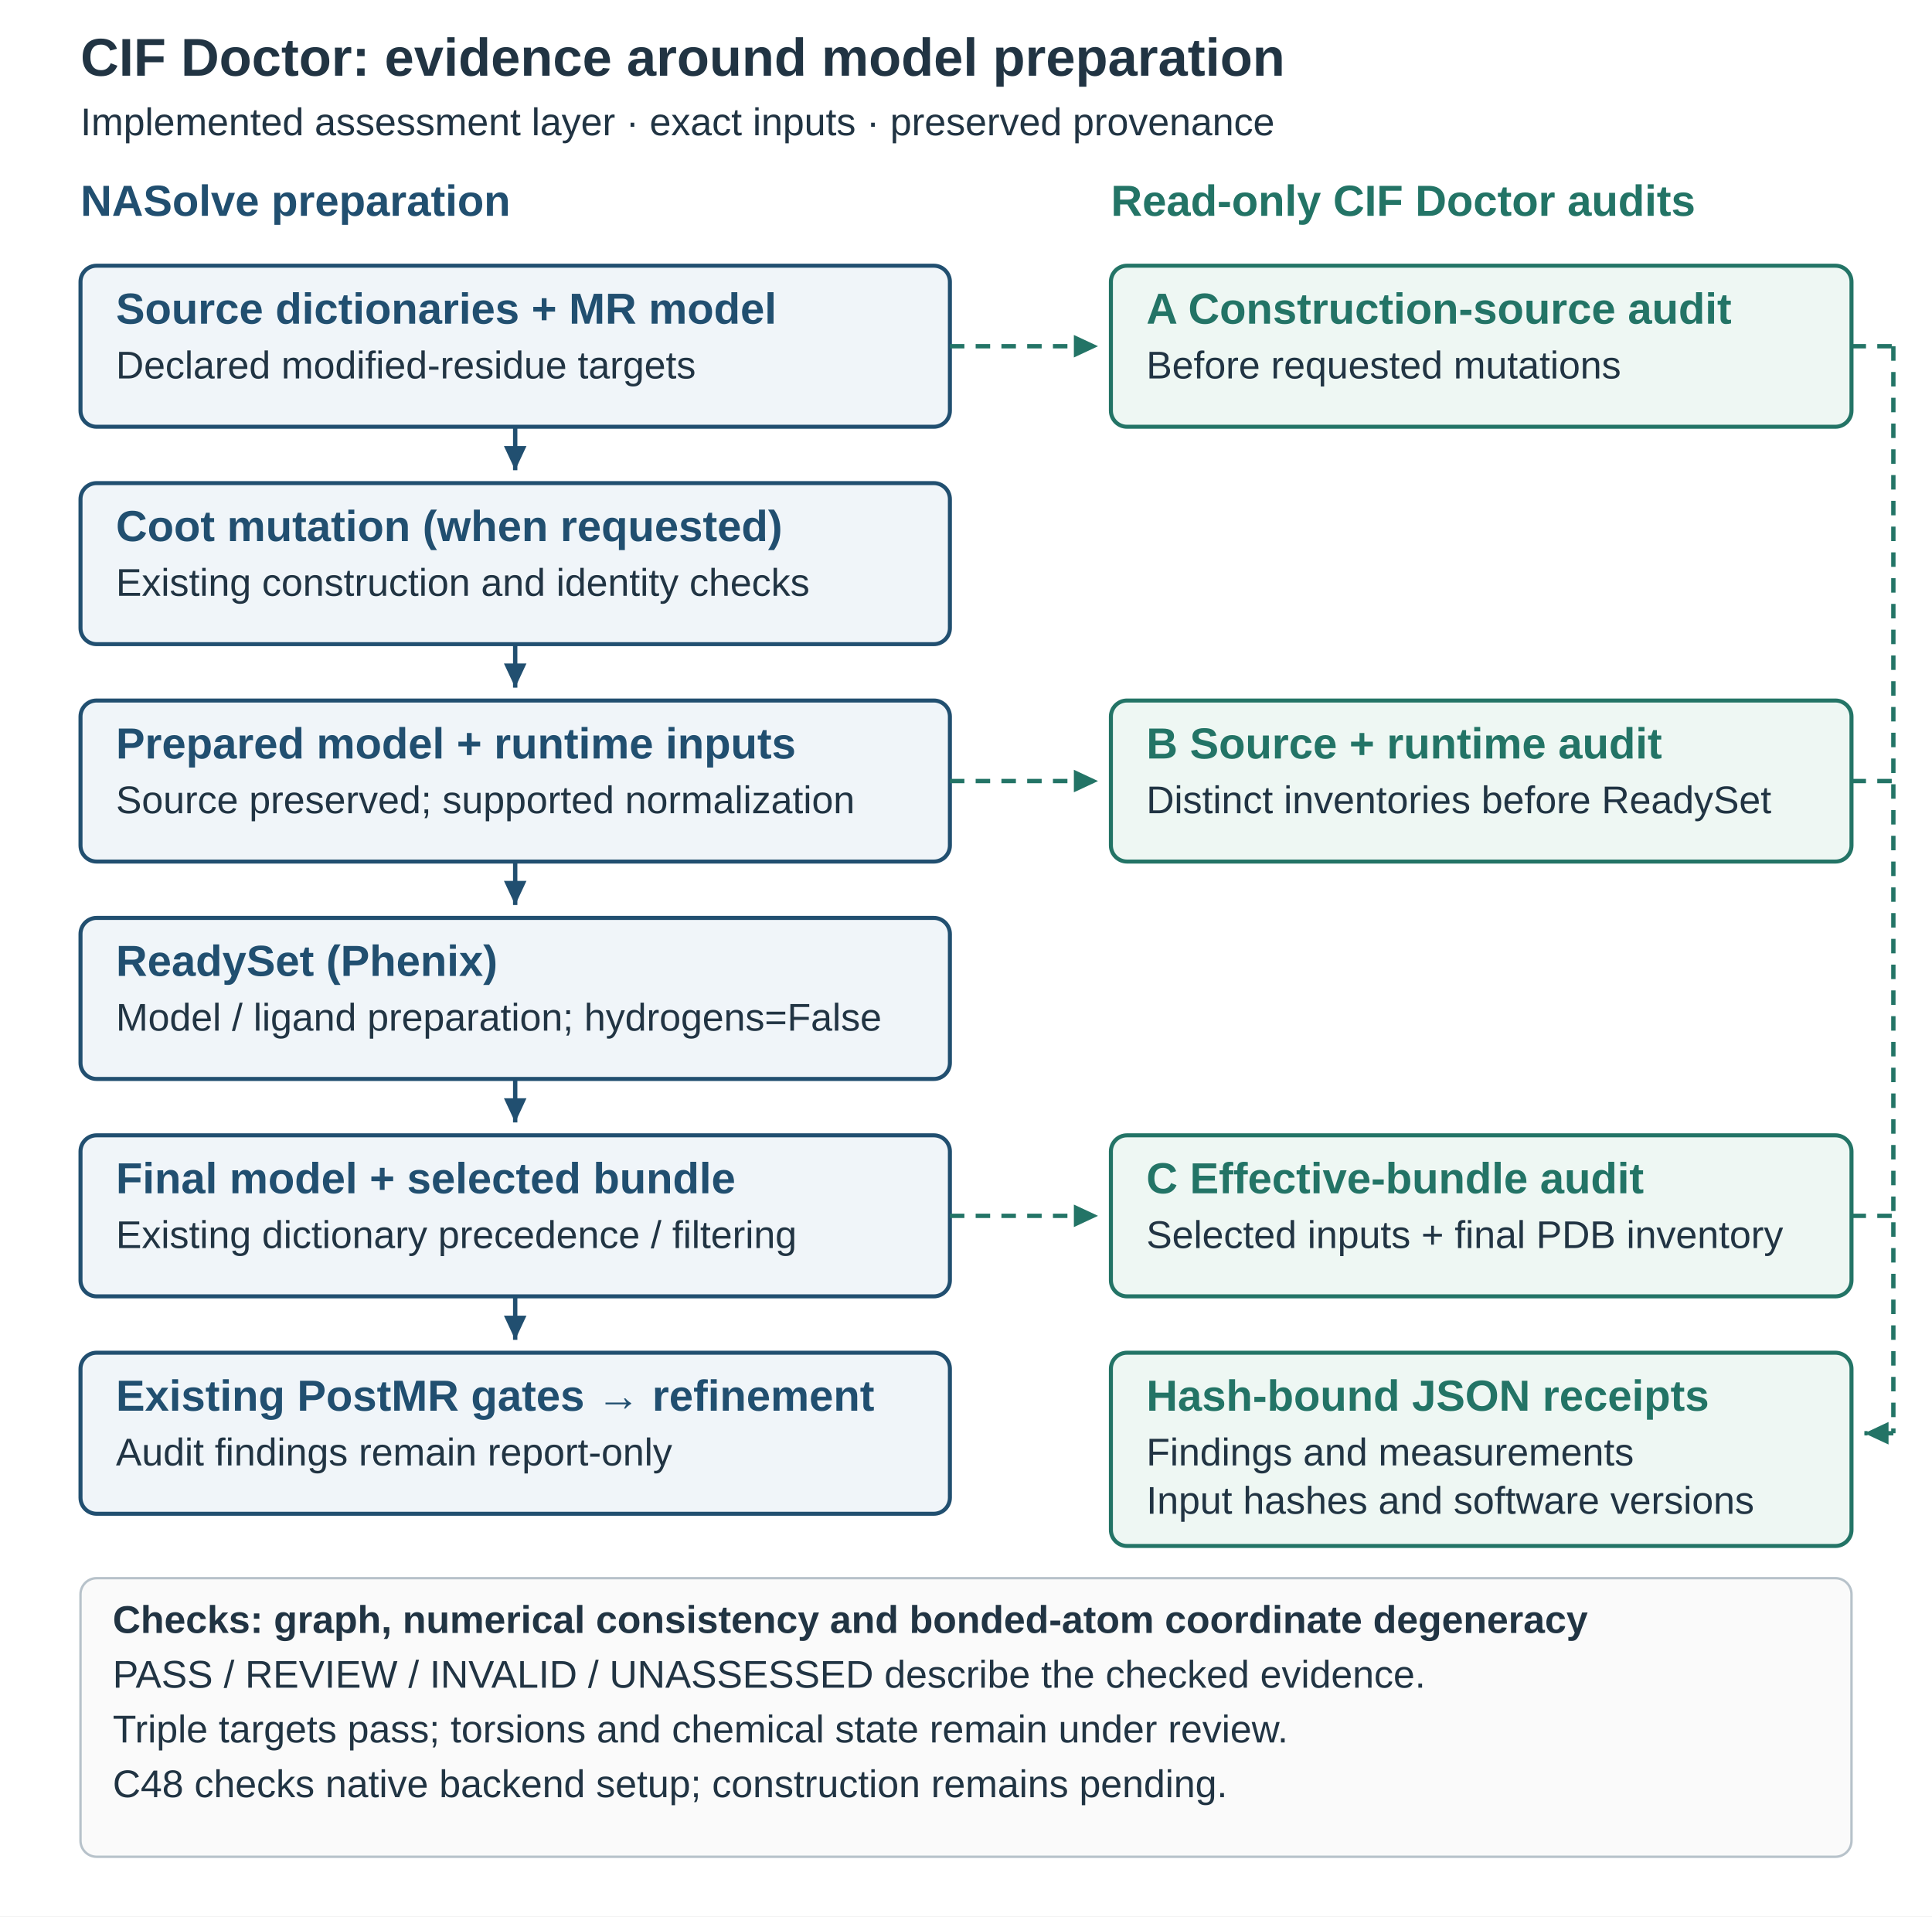
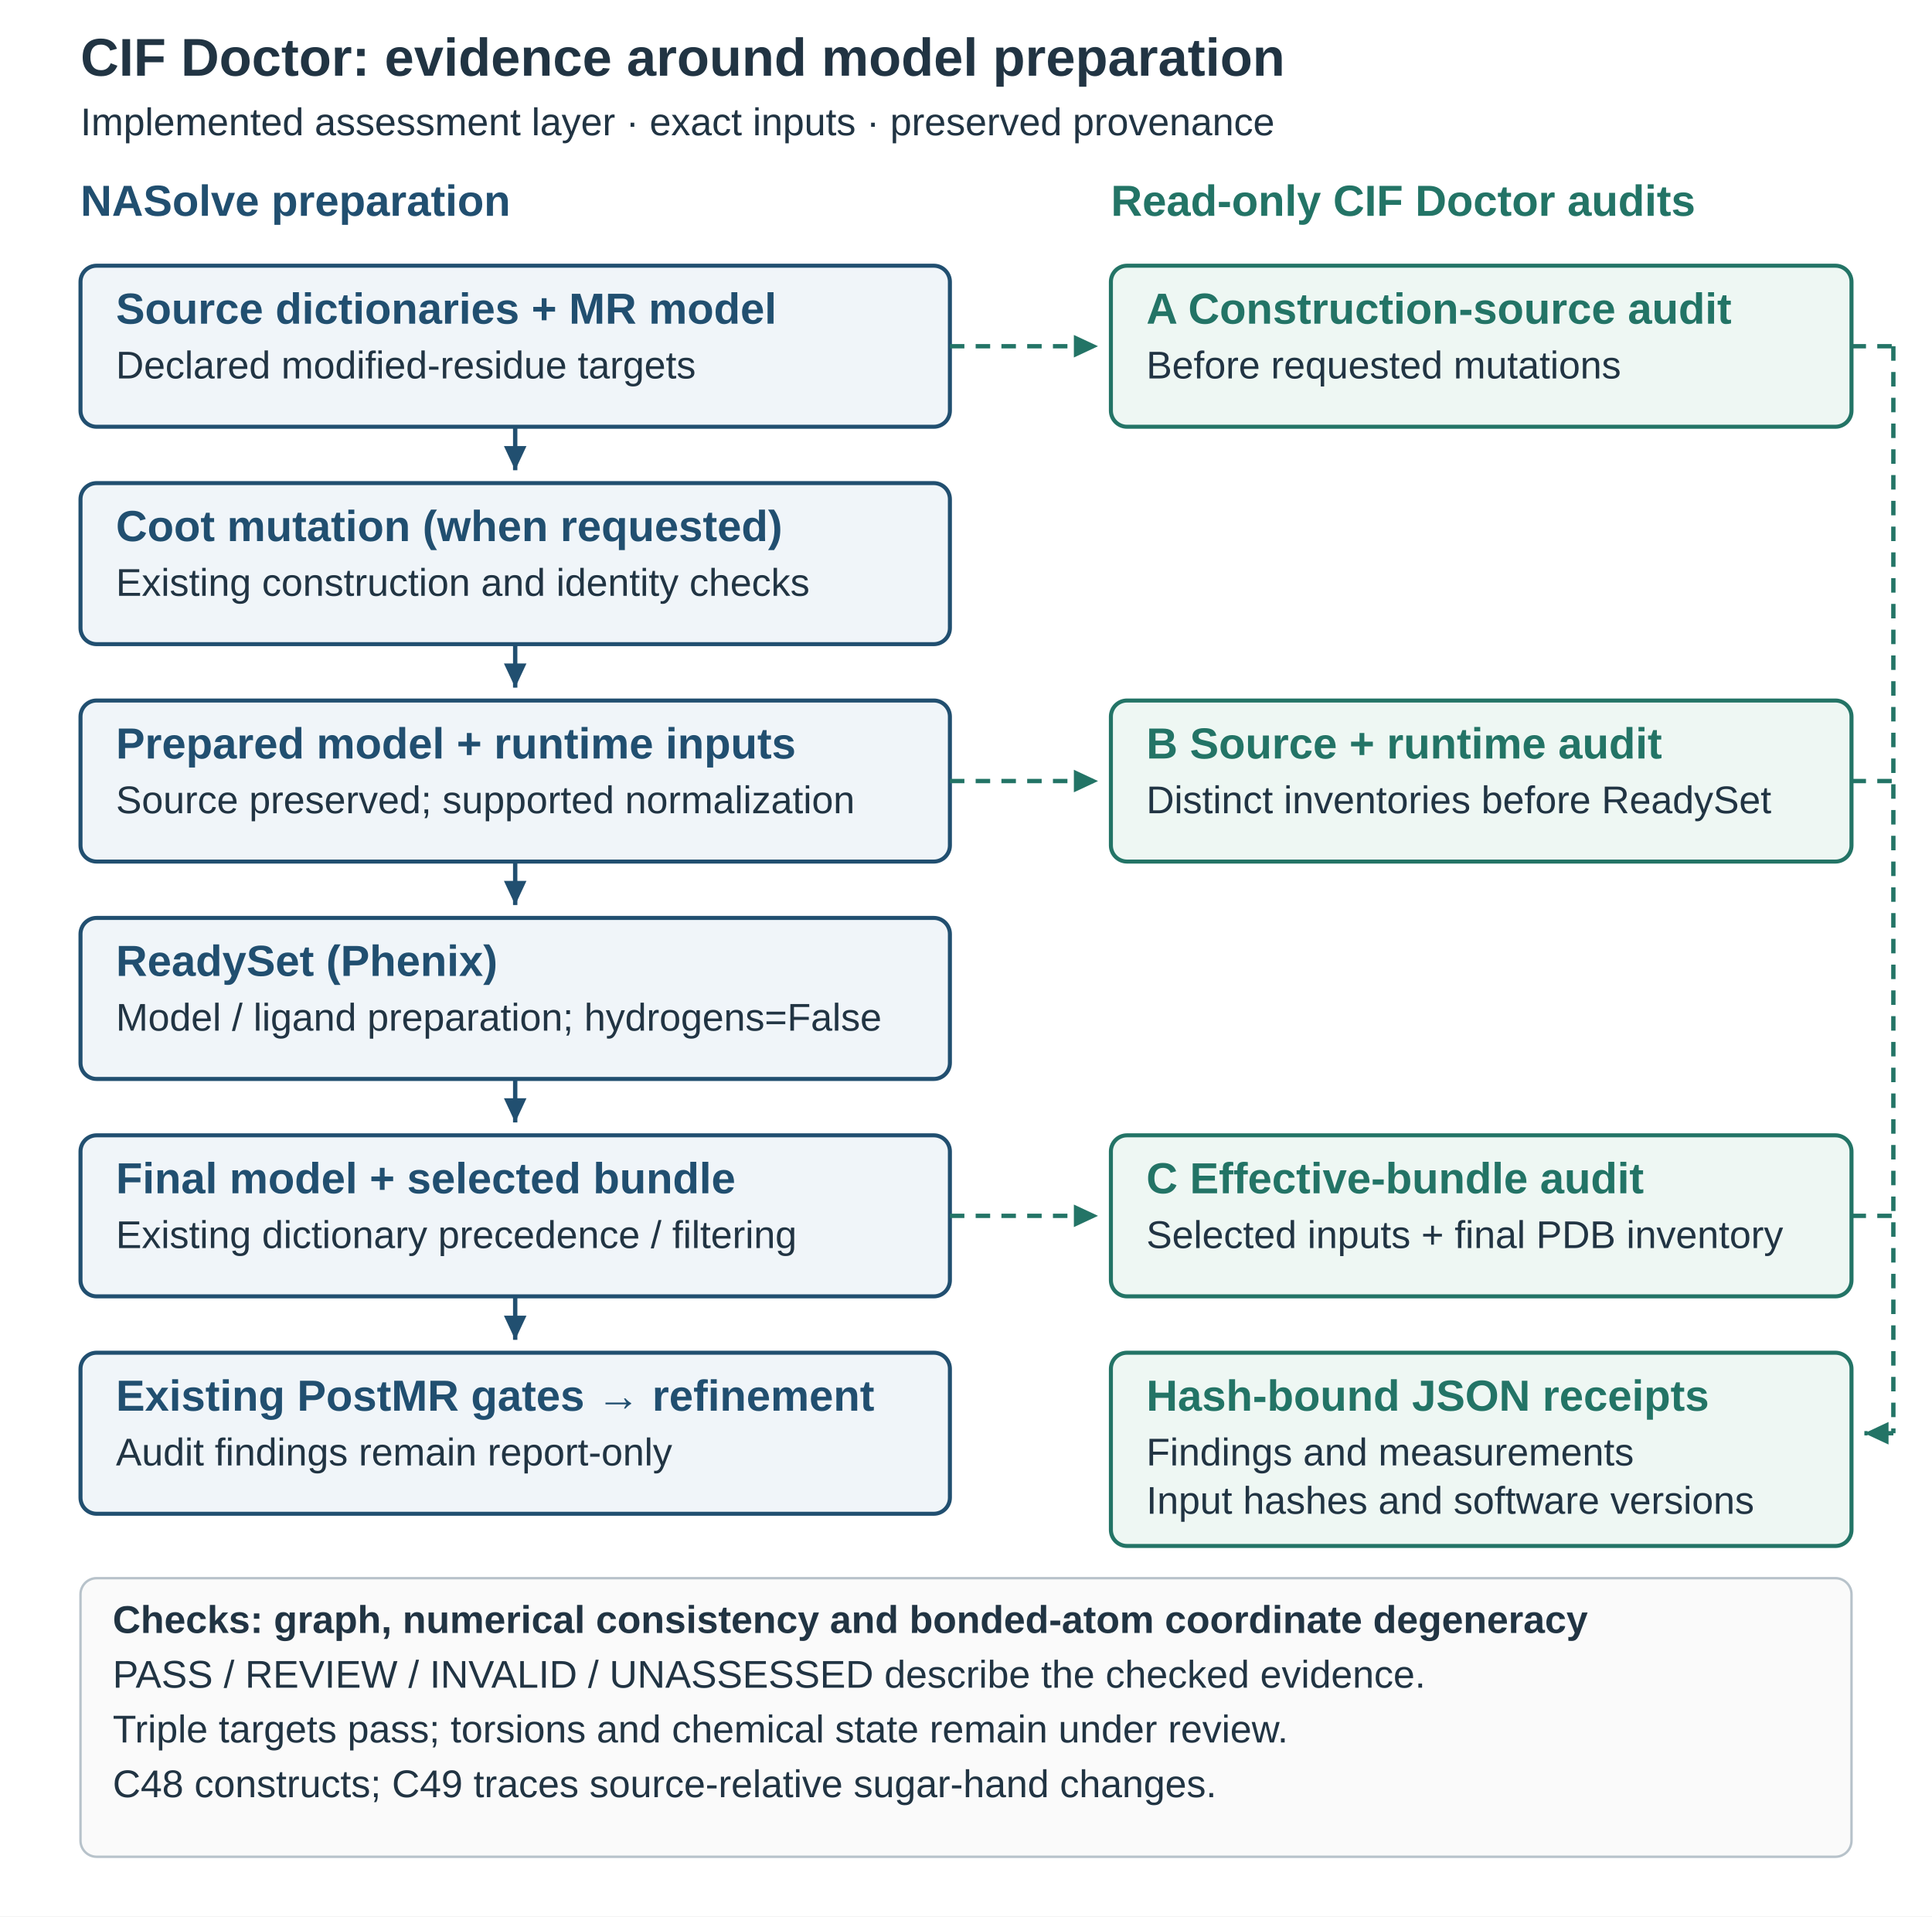
<svg xmlns="http://www.w3.org/2000/svg" width="180mm" height="178.5mm" viewBox="0 0 1200 1190" role="img" aria-labelledby="title description">
  <rect width="1200" height="1190" fill="white" />
  <text x="50" y="47" font-family="Arial, Helvetica, sans-serif" font-size="33" font-weight="bold" fill="#213443" text-anchor="start">CIF Doctor: evidence around model preparation</text>
  <text x="50" y="84" font-family="Arial, Helvetica, sans-serif" font-size="24" font-weight="normal" fill="#213443" text-anchor="start">Implemented assessment layer · exact inputs · preserved provenance</text>
  <text x="50" y="134" font-family="Arial, Helvetica, sans-serif" font-size="27" font-weight="bold" fill="#214f70" text-anchor="start">NASolve preparation</text>
  <text x="690" y="134" font-family="Arial, Helvetica, sans-serif" font-size="27" font-weight="bold" fill="#237466" text-anchor="start">Read-only CIF Doctor audits</text>
  <g id="source-inputs">
    <rect x="50" y="165" width="540" height="100" rx="10" fill="#f0f5f9" stroke="#214f70" stroke-width="2.5" />
    <text x="72" y="201" font-family="Arial, Helvetica, sans-serif" font-size="27" font-weight="bold" fill="#214f70" text-anchor="start">Source dictionaries + MR model</text>
    <text x="72" y="235" font-family="Arial, Helvetica, sans-serif" font-size="24" font-weight="normal" fill="#213443" text-anchor="start">Declared modified-residue targets</text>
  </g>
  <g id="coot-mutation">
    <rect x="50" y="300" width="540" height="100" rx="10" fill="#f0f5f9" stroke="#214f70" stroke-width="2.5" />
    <text x="72" y="336" font-family="Arial, Helvetica, sans-serif" font-size="27" font-weight="bold" fill="#214f70" text-anchor="start">Coot mutation (when requested)</text>
    <text x="72" y="370" font-family="Arial, Helvetica, sans-serif" font-size="24" font-weight="normal" fill="#213443" text-anchor="start">Existing construction and identity checks</text>
  </g>
  <g id="prepared-inputs">
    <rect x="50" y="435" width="540" height="100" rx="10" fill="#f0f5f9" stroke="#214f70" stroke-width="2.5" />
    <text x="72" y="471" font-family="Arial, Helvetica, sans-serif" font-size="27" font-weight="bold" fill="#214f70" text-anchor="start">Prepared model + runtime inputs</text>
    <text x="72" y="505" font-family="Arial, Helvetica, sans-serif" font-size="24" font-weight="normal" fill="#213443" text-anchor="start">Source preserved; supported normalization</text>
  </g>
  <g id="readyset">
    <rect x="50" y="570" width="540" height="100" rx="10" fill="#f0f5f9" stroke="#214f70" stroke-width="2.5" />
    <text x="72" y="606" font-family="Arial, Helvetica, sans-serif" font-size="27" font-weight="bold" fill="#214f70" text-anchor="start">ReadySet (Phenix)</text>
    <text x="72" y="640" font-family="Arial, Helvetica, sans-serif" font-size="24" font-weight="normal" fill="#213443" text-anchor="start">Model / ligand preparation; hydrogens=False</text>
  </g>
  <g id="effective-inputs">
    <rect x="50" y="705" width="540" height="100" rx="10" fill="#f0f5f9" stroke="#214f70" stroke-width="2.5" />
    <text x="72" y="741" font-family="Arial, Helvetica, sans-serif" font-size="27" font-weight="bold" fill="#214f70" text-anchor="start">Final model + selected bundle</text>
    <text x="72" y="775" font-family="Arial, Helvetica, sans-serif" font-size="24" font-weight="normal" fill="#213443" text-anchor="start">Existing dictionary precedence / filtering</text>
  </g>
  <g id="postmr-gates">
    <rect x="50" y="840" width="540" height="100" rx="10" fill="#f0f5f9" stroke="#214f70" stroke-width="2.5" />
    <text x="72" y="876" font-family="Arial, Helvetica, sans-serif" font-size="27" font-weight="bold" fill="#214f70" text-anchor="start">Existing PostMR gates → refinement</text>
    <text x="72" y="910" font-family="Arial, Helvetica, sans-serif" font-size="24" font-weight="normal" fill="#213443" text-anchor="start">Audit findings remain report-only</text>
  </g>
  <g id="preparation-flow-0">
    <path d="M 320.0 265.0 L 320.0 292.0" fill="none" stroke="#214f70" stroke-width="2.7" />
    <polygon points="320.0,292.0 313.0,277.0 327.0,277.0" fill="#214f70" />
  </g>
  <g id="preparation-flow-1">
    <path d="M 320.0 400.0 L 320.0 427.0" fill="none" stroke="#214f70" stroke-width="2.7" />
    <polygon points="320.0,427.0 313.0,412.0 327.0,412.0" fill="#214f70" />
  </g>
  <g id="preparation-flow-2">
    <path d="M 320.0 535.0 L 320.0 562.0" fill="none" stroke="#214f70" stroke-width="2.7" />
    <polygon points="320.0,562.0 313.0,547.0 327.0,547.0" fill="#214f70" />
  </g>
  <g id="preparation-flow-3">
    <path d="M 320.0 670.0 L 320.0 697.0" fill="none" stroke="#214f70" stroke-width="2.7" />
    <polygon points="320.0,697.0 313.0,682.0 327.0,682.0" fill="#214f70" />
  </g>
  <g id="preparation-flow-4">
    <path d="M 320.0 805.0 L 320.0 832.0" fill="none" stroke="#214f70" stroke-width="2.7" />
    <polygon points="320.0,832.0 313.0,817.0 327.0,817.0" fill="#214f70" />
  </g>
  <g id="mutation-audit">
    <rect x="690" y="165" width="460" height="100" rx="10" fill="#eef7f3" stroke="#237466" stroke-width="2.5" />
    <text x="712" y="201" font-family="Arial, Helvetica, sans-serif" font-size="27" font-weight="bold" fill="#237466" text-anchor="start">A  Construction-source audit</text>
    <text x="712" y="235" font-family="Arial, Helvetica, sans-serif" font-size="24" font-weight="normal" fill="#213443" text-anchor="start">Before requested mutations</text>
  </g>
  <g id="audit-branch-mutation-audit">
    <path d="M 590.0 215.0 L 599.0 215.0" fill="none" stroke="#237466" stroke-width="2.7" />
    <path d="M 606.0 215.0 L 615.0 215.0" fill="none" stroke="#237466" stroke-width="2.7" />
    <path d="M 622.0 215.0 L 631.0 215.0" fill="none" stroke="#237466" stroke-width="2.7" />
    <path d="M 638.0 215.0 L 647.0 215.0" fill="none" stroke="#237466" stroke-width="2.7" />
    <path d="M 654.0 215.0 L 663.0 215.0" fill="none" stroke="#237466" stroke-width="2.7" />
    <path d="M 670.0 215.0 L 679.0 215.0" fill="none" stroke="#237466" stroke-width="2.7" />
    <polygon points="682.0,215.0 667.0,222.0 667.0,208.0" fill="#237466" />
  </g>
  <g id="source-runtime-audit">
    <rect x="690" y="435" width="460" height="100" rx="10" fill="#eef7f3" stroke="#237466" stroke-width="2.5" />
    <text x="712" y="471" font-family="Arial, Helvetica, sans-serif" font-size="27" font-weight="bold" fill="#237466" text-anchor="start">B  Source + runtime audit</text>
    <text x="712" y="505" font-family="Arial, Helvetica, sans-serif" font-size="24" font-weight="normal" fill="#213443" text-anchor="start">Distinct inventories before ReadySet</text>
  </g>
  <g id="audit-branch-source-runtime-audit">
    <path d="M 590.0 485.0 L 599.0 485.0" fill="none" stroke="#237466" stroke-width="2.7" />
    <path d="M 606.0 485.0 L 615.0 485.0" fill="none" stroke="#237466" stroke-width="2.7" />
    <path d="M 622.0 485.0 L 631.0 485.0" fill="none" stroke="#237466" stroke-width="2.7" />
    <path d="M 638.0 485.0 L 647.0 485.0" fill="none" stroke="#237466" stroke-width="2.7" />
    <path d="M 654.0 485.0 L 663.0 485.0" fill="none" stroke="#237466" stroke-width="2.7" />
    <path d="M 670.0 485.0 L 679.0 485.0" fill="none" stroke="#237466" stroke-width="2.7" />
    <polygon points="682.0,485.0 667.0,492.0 667.0,478.0" fill="#237466" />
  </g>
  <g id="effective-audit">
    <rect x="690" y="705" width="460" height="100" rx="10" fill="#eef7f3" stroke="#237466" stroke-width="2.5" />
    <text x="712" y="741" font-family="Arial, Helvetica, sans-serif" font-size="27" font-weight="bold" fill="#237466" text-anchor="start">C  Effective-bundle audit</text>
    <text x="712" y="775" font-family="Arial, Helvetica, sans-serif" font-size="24" font-weight="normal" fill="#213443" text-anchor="start">Selected inputs + final PDB inventory</text>
  </g>
  <g id="audit-branch-effective-audit">
    <path d="M 590.0 755.0 L 599.0 755.0" fill="none" stroke="#237466" stroke-width="2.7" />
    <path d="M 606.0 755.0 L 615.0 755.0" fill="none" stroke="#237466" stroke-width="2.7" />
    <path d="M 622.0 755.0 L 631.0 755.0" fill="none" stroke="#237466" stroke-width="2.7" />
    <path d="M 638.0 755.0 L 647.0 755.0" fill="none" stroke="#237466" stroke-width="2.7" />
    <path d="M 654.0 755.0 L 663.0 755.0" fill="none" stroke="#237466" stroke-width="2.7" />
    <path d="M 670.0 755.0 L 679.0 755.0" fill="none" stroke="#237466" stroke-width="2.7" />
    <polygon points="682.0,755.0 667.0,762.0 667.0,748.0" fill="#237466" />
  </g>
  <g id="json-receipts">
    <rect x="690" y="840" width="460" height="120" rx="10" fill="#eef7f3" stroke="#237466" stroke-width="2.5" />
    <text x="712" y="876" font-family="Arial, Helvetica, sans-serif" font-size="27" font-weight="bold" fill="#237466" text-anchor="start">Hash-bound JSON receipts</text>
    <text x="712" y="910" font-family="Arial, Helvetica, sans-serif" font-size="24" font-weight="normal" fill="#213443" text-anchor="start">Findings and measurements</text>
    <text x="712" y="940" font-family="Arial, Helvetica, sans-serif" font-size="24" font-weight="normal" fill="#213443" text-anchor="start">Input hashes and software versions</text>
  </g>
  <g id="mutation-to-receipts">
    <path d="M 1150.0 215.0 L 1159.0 215.0" fill="none" stroke="#237466" stroke-width="2.7" />
    <path d="M 1166.0 215.0 L 1175.0 215.0" fill="none" stroke="#237466" stroke-width="2.7" />
    <path d="M 1176.0 215.0 L 1176.0 224.0" fill="none" stroke="#237466" stroke-width="2.7" />
    <path d="M 1176.0 231.0 L 1176.0 240.0" fill="none" stroke="#237466" stroke-width="2.7" />
    <path d="M 1176.0 247.0 L 1176.0 256.0" fill="none" stroke="#237466" stroke-width="2.7" />
    <path d="M 1176.0 263.0 L 1176.0 272.0" fill="none" stroke="#237466" stroke-width="2.7" />
    <path d="M 1176.0 279.0 L 1176.0 288.0" fill="none" stroke="#237466" stroke-width="2.7" />
    <path d="M 1176.0 295.0 L 1176.0 304.0" fill="none" stroke="#237466" stroke-width="2.7" />
    <path d="M 1176.0 311.0 L 1176.0 320.0" fill="none" stroke="#237466" stroke-width="2.7" />
    <path d="M 1176.0 327.0 L 1176.0 336.0" fill="none" stroke="#237466" stroke-width="2.7" />
    <path d="M 1176.0 343.0 L 1176.0 352.0" fill="none" stroke="#237466" stroke-width="2.7" />
    <path d="M 1176.0 359.0 L 1176.0 368.0" fill="none" stroke="#237466" stroke-width="2.7" />
    <path d="M 1176.0 375.0 L 1176.0 384.0" fill="none" stroke="#237466" stroke-width="2.7" />
    <path d="M 1176.0 391.0 L 1176.0 400.0" fill="none" stroke="#237466" stroke-width="2.7" />
    <path d="M 1176.0 407.0 L 1176.0 416.0" fill="none" stroke="#237466" stroke-width="2.7" />
    <path d="M 1176.0 423.0 L 1176.0 432.0" fill="none" stroke="#237466" stroke-width="2.7" />
    <path d="M 1176.0 439.0 L 1176.0 448.0" fill="none" stroke="#237466" stroke-width="2.7" />
    <path d="M 1176.0 455.0 L 1176.0 464.0" fill="none" stroke="#237466" stroke-width="2.7" />
    <path d="M 1176.0 471.0 L 1176.0 480.0" fill="none" stroke="#237466" stroke-width="2.7" />
    <path d="M 1176.0 487.0 L 1176.0 496.0" fill="none" stroke="#237466" stroke-width="2.7" />
    <path d="M 1176.0 503.0 L 1176.0 512.0" fill="none" stroke="#237466" stroke-width="2.7" />
    <path d="M 1176.0 519.0 L 1176.0 528.0" fill="none" stroke="#237466" stroke-width="2.7" />
    <path d="M 1176.0 535.0 L 1176.0 544.0" fill="none" stroke="#237466" stroke-width="2.7" />
    <path d="M 1176.0 551.0 L 1176.0 560.0" fill="none" stroke="#237466" stroke-width="2.7" />
    <path d="M 1176.0 567.0 L 1176.0 576.0" fill="none" stroke="#237466" stroke-width="2.7" />
    <path d="M 1176.0 583.0 L 1176.0 592.0" fill="none" stroke="#237466" stroke-width="2.7" />
    <path d="M 1176.0 599.0 L 1176.0 608.0" fill="none" stroke="#237466" stroke-width="2.7" />
    <path d="M 1176.0 615.0 L 1176.0 624.0" fill="none" stroke="#237466" stroke-width="2.7" />
    <path d="M 1176.0 631.0 L 1176.0 640.0" fill="none" stroke="#237466" stroke-width="2.7" />
    <path d="M 1176.0 647.0 L 1176.0 656.0" fill="none" stroke="#237466" stroke-width="2.7" />
    <path d="M 1176.0 663.0 L 1176.0 672.0" fill="none" stroke="#237466" stroke-width="2.7" />
    <path d="M 1176.0 679.0 L 1176.0 688.0" fill="none" stroke="#237466" stroke-width="2.7" />
    <path d="M 1176.0 695.0 L 1176.0 704.0" fill="none" stroke="#237466" stroke-width="2.7" />
    <path d="M 1176.0 711.0 L 1176.0 720.0" fill="none" stroke="#237466" stroke-width="2.7" />
    <path d="M 1176.0 727.0 L 1176.0 736.0" fill="none" stroke="#237466" stroke-width="2.7" />
    <path d="M 1176.0 743.0 L 1176.0 752.0" fill="none" stroke="#237466" stroke-width="2.7" />
    <path d="M 1176.0 759.0 L 1176.0 768.0" fill="none" stroke="#237466" stroke-width="2.7" />
    <path d="M 1176.0 775.0 L 1176.0 784.0" fill="none" stroke="#237466" stroke-width="2.7" />
    <path d="M 1176.0 791.0 L 1176.0 800.0" fill="none" stroke="#237466" stroke-width="2.7" />
    <path d="M 1176.0 807.0 L 1176.0 816.0" fill="none" stroke="#237466" stroke-width="2.7" />
    <path d="M 1176.0 823.0 L 1176.0 832.0" fill="none" stroke="#237466" stroke-width="2.7" />
    <path d="M 1176.0 839.0 L 1176.0 848.0" fill="none" stroke="#237466" stroke-width="2.7" />
    <path d="M 1176.0 855.0 L 1176.0 864.0" fill="none" stroke="#237466" stroke-width="2.7" />
    <path d="M 1176.0 871.0 L 1176.0 880.0" fill="none" stroke="#237466" stroke-width="2.7" />
    <path d="M 1176.0 887.0 L 1176.0 890.0" fill="none" stroke="#237466" stroke-width="2.7" />
    <path d="M 1176.0 890.0 L 1167.0 890.0" fill="none" stroke="#237466" stroke-width="2.7" />
    <path d="M 1160.0 890.0 L 1158.0 890.0" fill="none" stroke="#237466" stroke-width="2.7" />
    <polygon points="1158.0,890.0 1173.0,883.0 1173.0,897.0" fill="#237466" />
  </g>
  <g id="source-to-receipts">
    <path d="M 1150.0 485.0 L 1159.0 485.0" fill="none" stroke="#237466" stroke-width="2.7" />
    <path d="M 1166.0 485.0 L 1175.0 485.0" fill="none" stroke="#237466" stroke-width="2.7" />
  </g>
  <g id="effective-to-receipts">
    <path d="M 1150.0 755.0 L 1159.0 755.0" fill="none" stroke="#237466" stroke-width="2.7" />
    <path d="M 1166.0 755.0 L 1175.0 755.0" fill="none" stroke="#237466" stroke-width="2.7" />
  </g>
  <g id="scope-notes">
    <rect x="50" y="980" width="1100" height="173" rx="10" fill="#fafafa" stroke="#b7c2ca" stroke-width="1.5" />
    <text x="70" y="1014" font-family="Arial, Helvetica, sans-serif" font-size="24" font-weight="bold" fill="#213443" text-anchor="start">Checks: graph, numerical consistency and bonded-atom coordinate degeneracy</text>
    <text x="70" y="1048" font-family="Arial, Helvetica, sans-serif" font-size="24" font-weight="normal" fill="#213443" text-anchor="start">PASS / REVIEW / INVALID / UNASSESSED describe the checked evidence.</text>
    <text x="70" y="1082" font-family="Arial, Helvetica, sans-serif" font-size="24" font-weight="normal" fill="#213443" text-anchor="start">Triple targets pass; torsions and chemical state remain under review.</text>
-     <text x="70" y="1116" font-family="Arial, Helvetica, sans-serif" font-size="24" font-weight="normal" fill="#213443" text-anchor="start">C48 checks native backend setup; construction remains pending.</text>
+     <text x="70" y="1116" font-family="Arial, Helvetica, sans-serif" font-size="24" font-weight="normal" fill="#213443" text-anchor="start">C48 constructs; C49 traces source-relative sugar-hand changes.</text>
  </g>
</svg>
